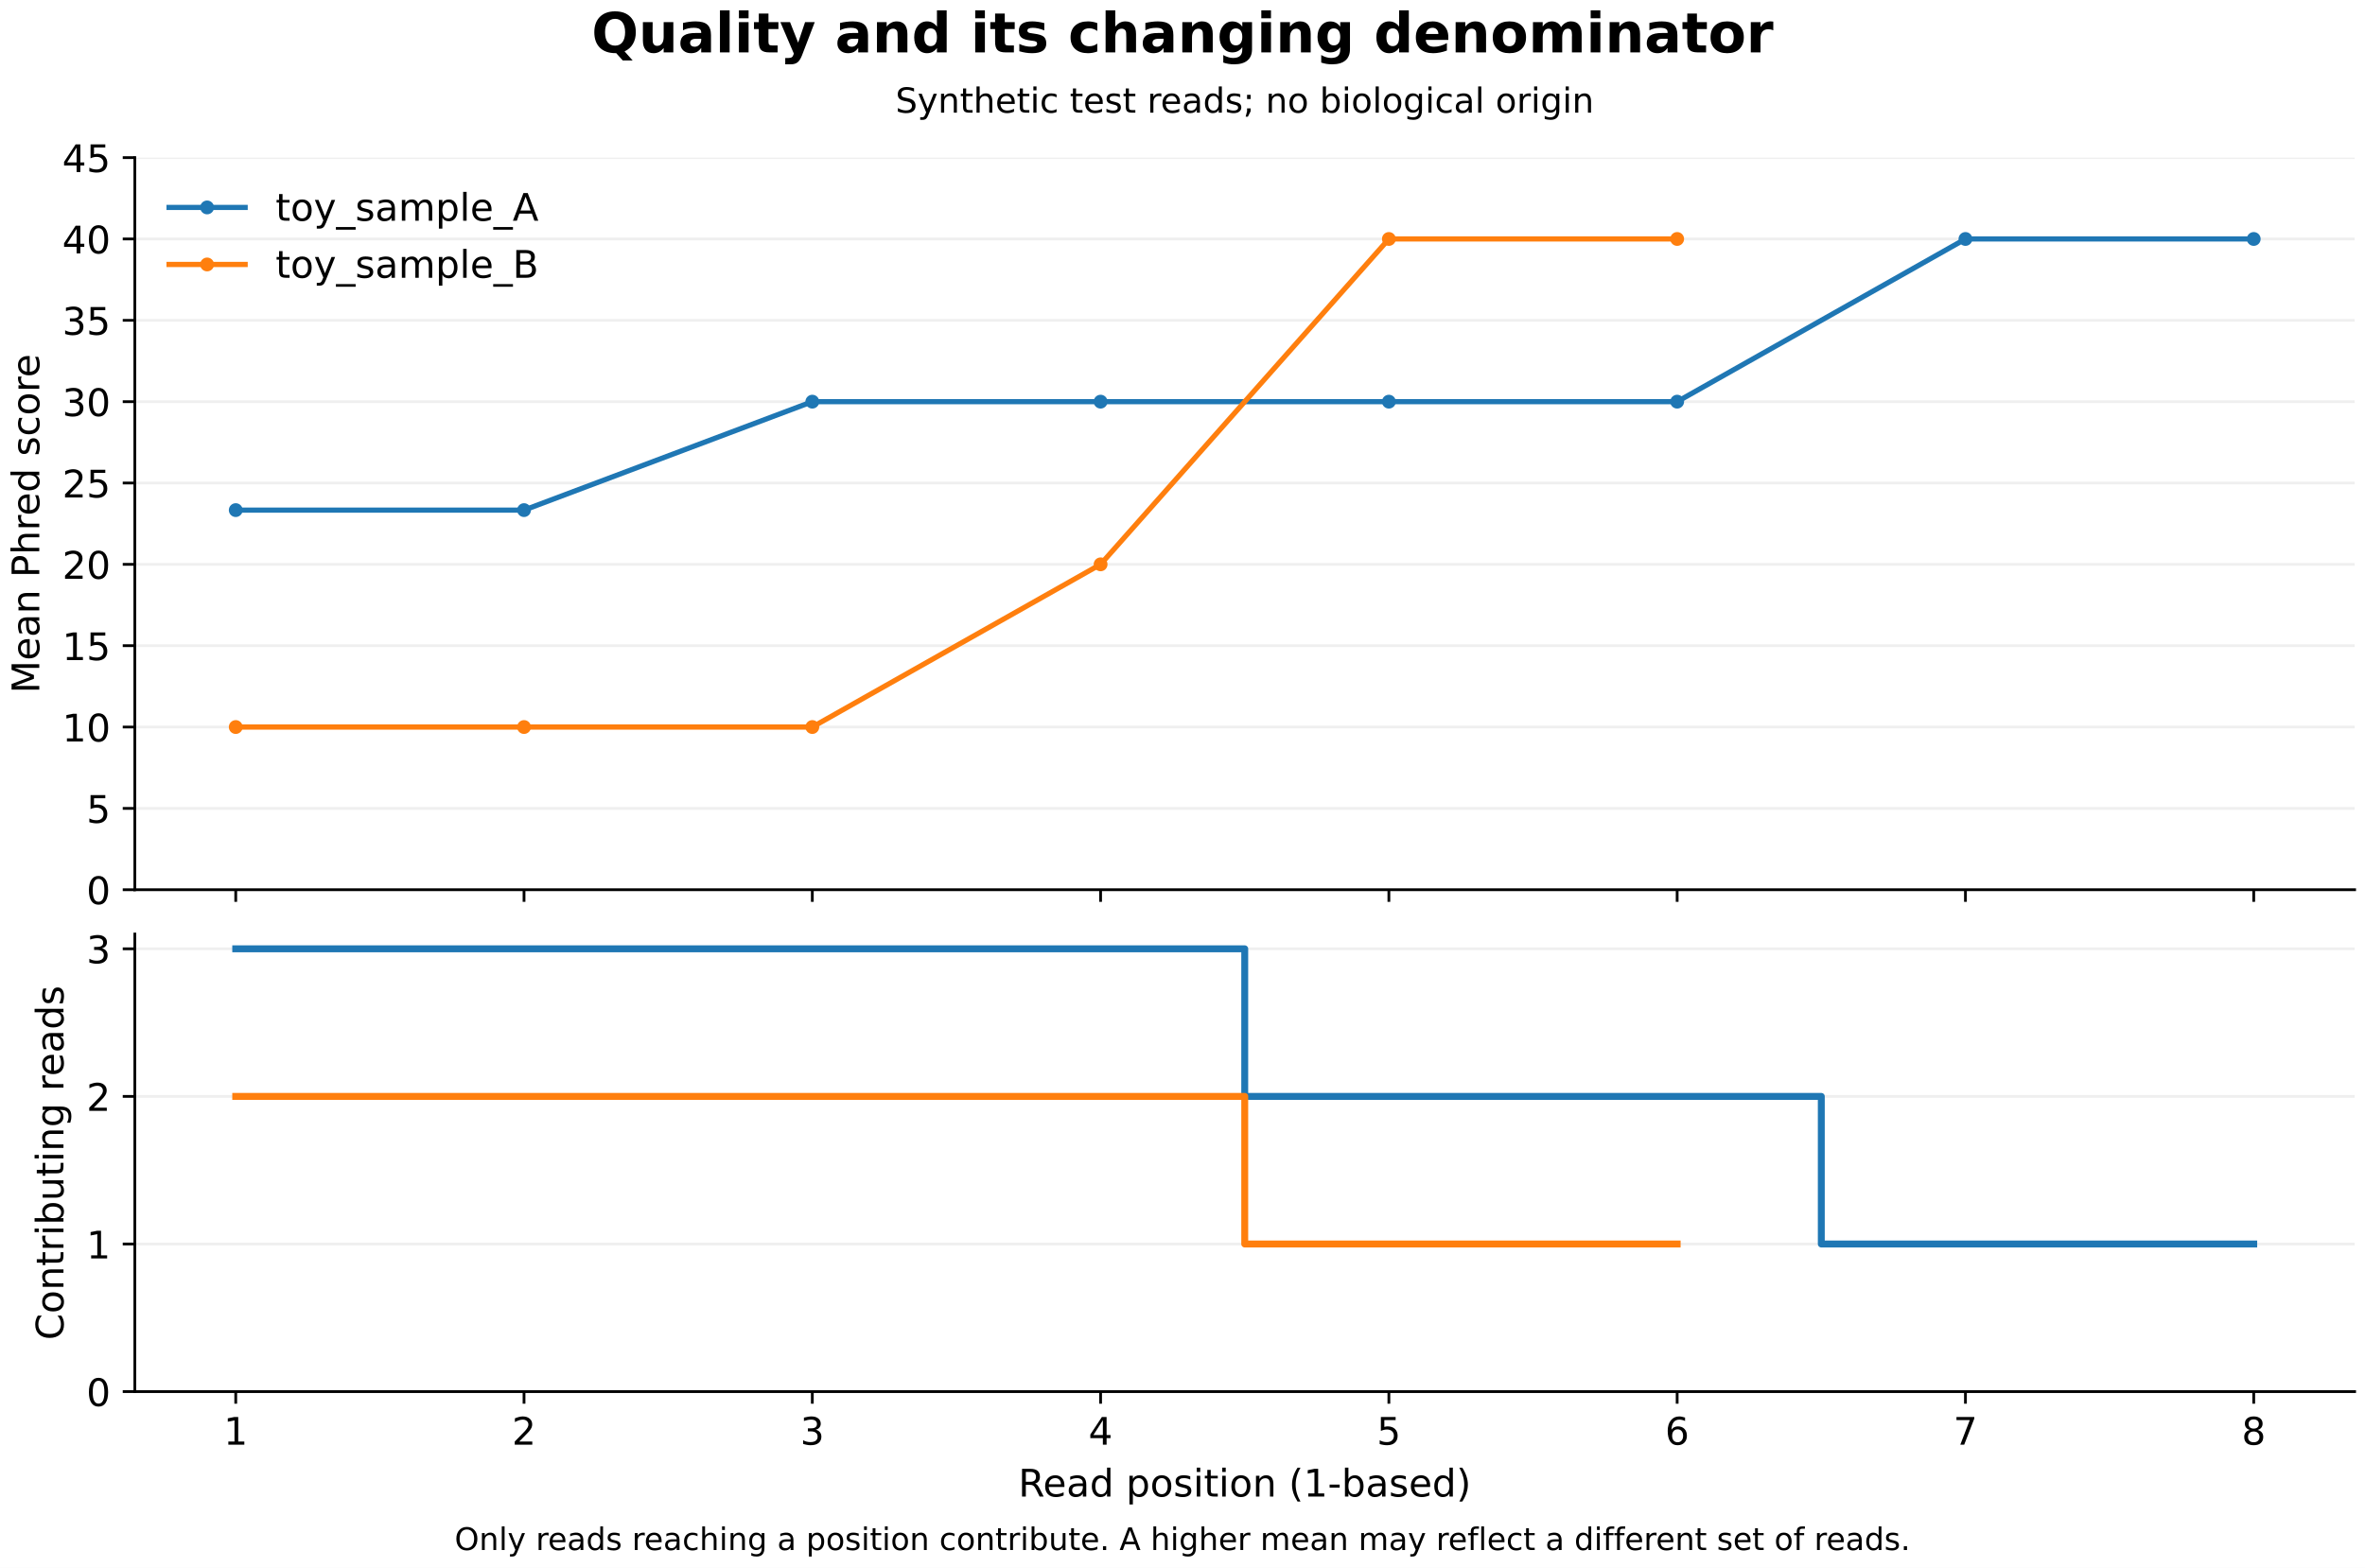
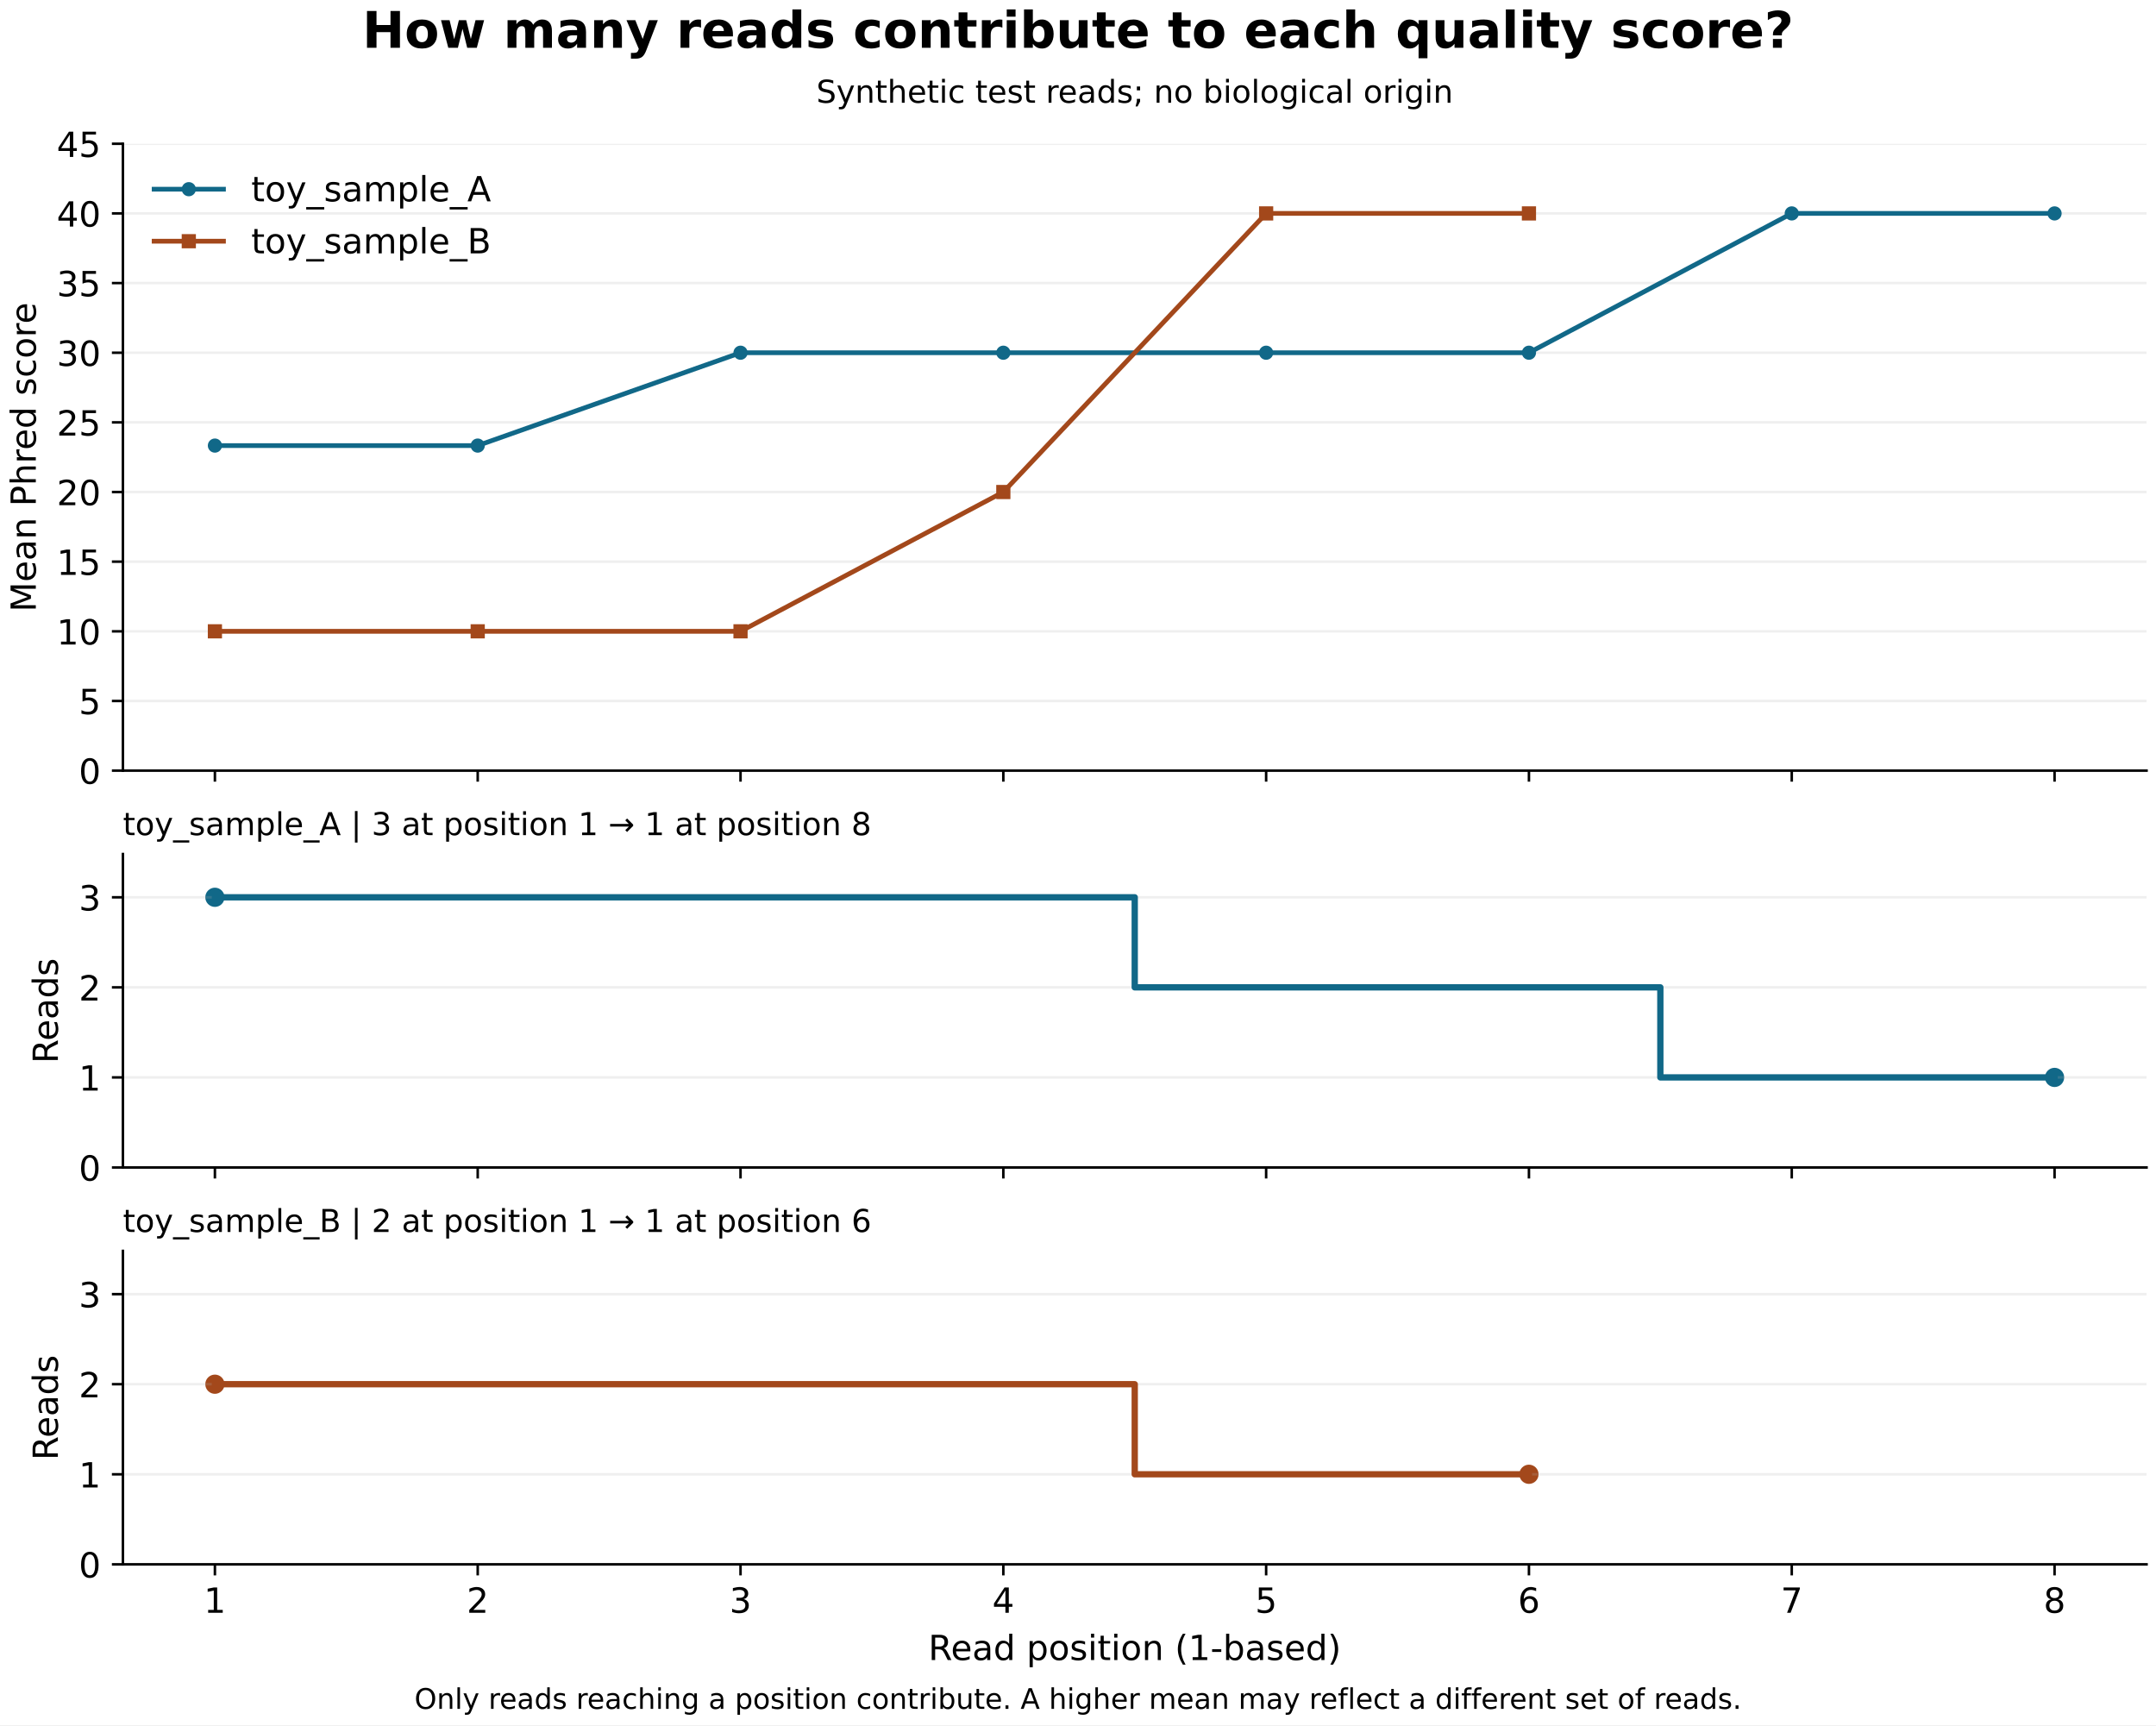
- <svg xmlns="http://www.w3.org/2000/svg" xmlns:xlink="http://www.w3.org/1999/xlink" width="684pt" height="453.6pt" viewBox="0 0 684 453.6" version="1.1">
+ <svg xmlns="http://www.w3.org/2000/svg" xmlns:xlink="http://www.w3.org/1999/xlink" width="684pt" height="547.2pt" viewBox="0 0 684 547.2" version="1.1">
  <defs>
    <style type="text/css">*{stroke-linejoin: round; stroke-linecap: butt}</style>
  </defs>
  <g id="figure_1">
    <g id="patch_1">
-       <path d="M 0 453.6  L 684 453.6  L 684 0  L 0 0  z " style="fill: #ffffff" />
+       <path d="M 0 547.2  L 684 547.2  L 684 0  L 0 0  z " style="fill: #ffffff" />
    </g>
    <g id="axes_1">
      <g id="patch_2">
-         <path d="M 38.999 257.401  L 681 257.401  L 681 45.6  L 38.999 45.6  z " style="fill: #ffffff" />
+         <path d="M 38.999 244.435  L 681 244.435  L 681 45.6  L 38.999 45.6  z " style="fill: #ffffff" />
      </g>
      <g id="matplotlib.axis_1">
        <g id="xtick_1">
          <g id="line2d_1">
            <defs>
              <path id="mce070e3339" d="M 0 0  L 0 3.5  " style="stroke: #000000; stroke-width: 0.8" />
            </defs>
            <g>
-               <use xlink:href="#mce070e3339" x="68.18" y="257.401" style="stroke: #000000; stroke-width: 0.8" />
+               <use xlink:href="#mce070e3339" x="68.18" y="244.435" style="stroke: #000000; stroke-width: 0.8" />
            </g>
          </g>
        </g>
        <g id="xtick_2">
          <g id="line2d_2">
            <g>
-               <use xlink:href="#mce070e3339" x="151.557" y="257.401" style="stroke: #000000; stroke-width: 0.8" />
+               <use xlink:href="#mce070e3339" x="151.557" y="244.435" style="stroke: #000000; stroke-width: 0.8" />
            </g>
          </g>
        </g>
        <g id="xtick_3">
          <g id="line2d_3">
            <g>
-               <use xlink:href="#mce070e3339" x="234.934" y="257.401" style="stroke: #000000; stroke-width: 0.8" />
+               <use xlink:href="#mce070e3339" x="234.934" y="244.435" style="stroke: #000000; stroke-width: 0.8" />
            </g>
          </g>
        </g>
        <g id="xtick_4">
          <g id="line2d_4">
            <g>
-               <use xlink:href="#mce070e3339" x="318.311" y="257.401" style="stroke: #000000; stroke-width: 0.8" />
+               <use xlink:href="#mce070e3339" x="318.311" y="244.435" style="stroke: #000000; stroke-width: 0.8" />
            </g>
          </g>
        </g>
        <g id="xtick_5">
          <g id="line2d_5">
            <g>
-               <use xlink:href="#mce070e3339" x="401.688" y="257.401" style="stroke: #000000; stroke-width: 0.8" />
+               <use xlink:href="#mce070e3339" x="401.688" y="244.435" style="stroke: #000000; stroke-width: 0.8" />
            </g>
          </g>
        </g>
        <g id="xtick_6">
          <g id="line2d_6">
            <g>
-               <use xlink:href="#mce070e3339" x="485.064" y="257.401" style="stroke: #000000; stroke-width: 0.8" />
+               <use xlink:href="#mce070e3339" x="485.064" y="244.435" style="stroke: #000000; stroke-width: 0.8" />
            </g>
          </g>
        </g>
        <g id="xtick_7">
          <g id="line2d_7">
            <g>
-               <use xlink:href="#mce070e3339" x="568.441" y="257.401" style="stroke: #000000; stroke-width: 0.8" />
+               <use xlink:href="#mce070e3339" x="568.441" y="244.435" style="stroke: #000000; stroke-width: 0.8" />
            </g>
          </g>
        </g>
        <g id="xtick_8">
          <g id="line2d_8">
            <g>
-               <use xlink:href="#mce070e3339" x="651.818" y="257.401" style="stroke: #000000; stroke-width: 0.8" />
+               <use xlink:href="#mce070e3339" x="651.818" y="244.435" style="stroke: #000000; stroke-width: 0.8" />
            </g>
          </g>
        </g>
      </g>
      <g id="matplotlib.axis_2">
        <g id="ytick_1">
          <g id="line2d_9">
-             <path d="M 38.999 257.401  L 681 257.401  " clip-path="url(#p4a6c70dc9e)" style="fill: none; stroke: #b0b0b0; stroke-opacity: 0.2; stroke-width: 0.8; stroke-linecap: square" />
+             <path d="M 38.999 244.435  L 681 244.435  " clip-path="url(#p0b078c1d82)" style="fill: none; stroke: #b0b0b0; stroke-opacity: 0.2; stroke-width: 0.8; stroke-linecap: square" />
          </g>
          <g id="line2d_10">
            <defs>
              <path id="m4192633157" d="M 0 0  L -3.5 0  " style="stroke: #000000; stroke-width: 0.8" />
            </defs>
            <g>
-               <use xlink:href="#m4192633157" x="38.999" y="257.401" style="stroke: #000000; stroke-width: 0.8" />
+               <use xlink:href="#m4192633157" x="38.999" y="244.435" style="stroke: #000000; stroke-width: 0.8" />
            </g>
          </g>
          <g id="text_1">
-             <text style="font-size: 11px; font-family: 'DejaVu Sans'; text-anchor: end" x="31.999" y="261.579" transform="rotate(-0 31.9986 261.5795)">0</text>
+             <text style="font-size: 11px; font-family: 'DejaVu Sans'; text-anchor: end" x="31.999" y="248.614" transform="rotate(-0 31.9986 248.6138)">0</text>
          </g>
        </g>
        <g id="ytick_2">
          <g id="line2d_11">
-             <path d="M 38.999 233.867  L 681 233.867  " clip-path="url(#p4a6c70dc9e)" style="fill: none; stroke: #b0b0b0; stroke-opacity: 0.2; stroke-width: 0.8; stroke-linecap: square" />
+             <path d="M 38.999 222.342  L 681 222.342  " clip-path="url(#p0b078c1d82)" style="fill: none; stroke: #b0b0b0; stroke-opacity: 0.2; stroke-width: 0.8; stroke-linecap: square" />
          </g>
          <g id="line2d_12">
            <g>
-               <use xlink:href="#m4192633157" x="38.999" y="233.867" style="stroke: #000000; stroke-width: 0.8" />
+               <use xlink:href="#m4192633157" x="38.999" y="222.342" style="stroke: #000000; stroke-width: 0.8" />
            </g>
          </g>
          <g id="text_2">
-             <text style="font-size: 11px; font-family: 'DejaVu Sans'; text-anchor: end" x="31.999" y="238.046" transform="rotate(-0 31.9986 238.0461)">5</text>
+             <text style="font-size: 11px; font-family: 'DejaVu Sans'; text-anchor: end" x="31.999" y="226.521" transform="rotate(-0 31.9986 226.5211)">5</text>
          </g>
        </g>
        <g id="ytick_3">
          <g id="line2d_13">
-             <path d="M 38.999 210.334  L 681 210.334  " clip-path="url(#p4a6c70dc9e)" style="fill: none; stroke: #b0b0b0; stroke-opacity: 0.2; stroke-width: 0.8; stroke-linecap: square" />
+             <path d="M 38.999 200.25  L 681 200.25  " clip-path="url(#p0b078c1d82)" style="fill: none; stroke: #b0b0b0; stroke-opacity: 0.2; stroke-width: 0.8; stroke-linecap: square" />
          </g>
          <g id="line2d_14">
            <g>
-               <use xlink:href="#m4192633157" x="38.999" y="210.334" style="stroke: #000000; stroke-width: 0.8" />
+               <use xlink:href="#m4192633157" x="38.999" y="200.25" style="stroke: #000000; stroke-width: 0.8" />
            </g>
          </g>
          <g id="text_3">
-             <text style="font-size: 11px; font-family: 'DejaVu Sans'; text-anchor: end" x="31.999" y="214.513" transform="rotate(-0 31.9986 214.5127)">10</text>
+             <text style="font-size: 11px; font-family: 'DejaVu Sans'; text-anchor: end" x="31.999" y="204.428" transform="rotate(-0 31.9986 204.4283)">10</text>
          </g>
        </g>
        <g id="ytick_4">
          <g id="line2d_15">
-             <path d="M 38.999 186.801  L 681 186.801  " clip-path="url(#p4a6c70dc9e)" style="fill: none; stroke: #b0b0b0; stroke-opacity: 0.2; stroke-width: 0.8; stroke-linecap: square" />
+             <path d="M 38.999 178.157  L 681 178.157  " clip-path="url(#p0b078c1d82)" style="fill: none; stroke: #b0b0b0; stroke-opacity: 0.2; stroke-width: 0.8; stroke-linecap: square" />
          </g>
          <g id="line2d_16">
            <g>
-               <use xlink:href="#m4192633157" x="38.999" y="186.801" style="stroke: #000000; stroke-width: 0.8" />
+               <use xlink:href="#m4192633157" x="38.999" y="178.157" style="stroke: #000000; stroke-width: 0.8" />
            </g>
          </g>
          <g id="text_4">
-             <text style="font-size: 11px; font-family: 'DejaVu Sans'; text-anchor: end" x="31.999" y="190.979" transform="rotate(-0 31.9986 190.9793)">15</text>
+             <text style="font-size: 11px; font-family: 'DejaVu Sans'; text-anchor: end" x="31.999" y="182.336" transform="rotate(-0 31.9986 182.3356)">15</text>
          </g>
        </g>
        <g id="ytick_5">
          <g id="line2d_17">
-             <path d="M 38.999 163.267  L 681 163.267  " clip-path="url(#p4a6c70dc9e)" style="fill: none; stroke: #b0b0b0; stroke-opacity: 0.2; stroke-width: 0.8; stroke-linecap: square" />
+             <path d="M 38.999 156.064  L 681 156.064  " clip-path="url(#p0b078c1d82)" style="fill: none; stroke: #b0b0b0; stroke-opacity: 0.2; stroke-width: 0.8; stroke-linecap: square" />
          </g>
          <g id="line2d_18">
            <g>
-               <use xlink:href="#m4192633157" x="38.999" y="163.267" style="stroke: #000000; stroke-width: 0.8" />
+               <use xlink:href="#m4192633157" x="38.999" y="156.064" style="stroke: #000000; stroke-width: 0.8" />
            </g>
          </g>
          <g id="text_5">
-             <text style="font-size: 11px; font-family: 'DejaVu Sans'; text-anchor: end" x="31.999" y="167.446" transform="rotate(-0 31.9986 167.446)">20</text>
+             <text style="font-size: 11px; font-family: 'DejaVu Sans'; text-anchor: end" x="31.999" y="160.243" transform="rotate(-0 31.9986 160.2428)">20</text>
          </g>
        </g>
        <g id="ytick_6">
          <g id="line2d_19">
-             <path d="M 38.999 139.734  L 681 139.734  " clip-path="url(#p4a6c70dc9e)" style="fill: none; stroke: #b0b0b0; stroke-opacity: 0.2; stroke-width: 0.8; stroke-linecap: square" />
+             <path d="M 38.999 133.971  L 681 133.971  " clip-path="url(#p0b078c1d82)" style="fill: none; stroke: #b0b0b0; stroke-opacity: 0.2; stroke-width: 0.8; stroke-linecap: square" />
          </g>
          <g id="line2d_20">
            <g>
-               <use xlink:href="#m4192633157" x="38.999" y="139.734" style="stroke: #000000; stroke-width: 0.8" />
+               <use xlink:href="#m4192633157" x="38.999" y="133.971" style="stroke: #000000; stroke-width: 0.8" />
            </g>
          </g>
          <g id="text_6">
-             <text style="font-size: 11px; font-family: 'DejaVu Sans'; text-anchor: end" x="31.999" y="143.913" transform="rotate(-0 31.9986 143.9126)">25</text>
+             <text style="font-size: 11px; font-family: 'DejaVu Sans'; text-anchor: end" x="31.999" y="138.15" transform="rotate(-0 31.9986 138.1501)">25</text>
          </g>
        </g>
        <g id="ytick_7">
          <g id="line2d_21">
-             <path d="M 38.999 116.201  L 681 116.201  " clip-path="url(#p4a6c70dc9e)" style="fill: none; stroke: #b0b0b0; stroke-opacity: 0.2; stroke-width: 0.8; stroke-linecap: square" />
+             <path d="M 38.999 111.879  L 681 111.879  " clip-path="url(#p0b078c1d82)" style="fill: none; stroke: #b0b0b0; stroke-opacity: 0.2; stroke-width: 0.8; stroke-linecap: square" />
          </g>
          <g id="line2d_22">
            <g>
-               <use xlink:href="#m4192633157" x="38.999" y="116.201" style="stroke: #000000; stroke-width: 0.8" />
+               <use xlink:href="#m4192633157" x="38.999" y="111.879" style="stroke: #000000; stroke-width: 0.8" />
            </g>
          </g>
          <g id="text_7">
-             <text style="font-size: 11px; font-family: 'DejaVu Sans'; text-anchor: end" x="31.999" y="120.379" transform="rotate(-0 31.9986 120.3792)">30</text>
+             <text style="font-size: 11px; font-family: 'DejaVu Sans'; text-anchor: end" x="31.999" y="116.057" transform="rotate(-0 31.9986 116.0574)">30</text>
          </g>
        </g>
        <g id="ytick_8">
          <g id="line2d_23">
-             <path d="M 38.999 92.667  L 681 92.667  " clip-path="url(#p4a6c70dc9e)" style="fill: none; stroke: #b0b0b0; stroke-opacity: 0.2; stroke-width: 0.8; stroke-linecap: square" />
+             <path d="M 38.999 89.786  L 681 89.786  " clip-path="url(#p0b078c1d82)" style="fill: none; stroke: #b0b0b0; stroke-opacity: 0.2; stroke-width: 0.8; stroke-linecap: square" />
          </g>
          <g id="line2d_24">
            <g>
-               <use xlink:href="#m4192633157" x="38.999" y="92.667" style="stroke: #000000; stroke-width: 0.8" />
+               <use xlink:href="#m4192633157" x="38.999" y="89.786" style="stroke: #000000; stroke-width: 0.8" />
            </g>
          </g>
          <g id="text_8">
-             <text style="font-size: 11px; font-family: 'DejaVu Sans'; text-anchor: end" x="31.999" y="96.846" transform="rotate(-0 31.9986 96.84586)">35</text>
+             <text style="font-size: 11px; font-family: 'DejaVu Sans'; text-anchor: end" x="31.999" y="93.965" transform="rotate(-0 31.9986 93.96461)">35</text>
          </g>
        </g>
        <g id="ytick_9">
          <g id="line2d_25">
-             <path d="M 38.999 69.134  L 681 69.134  " clip-path="url(#p4a6c70dc9e)" style="fill: none; stroke: #b0b0b0; stroke-opacity: 0.2; stroke-width: 0.8; stroke-linecap: square" />
+             <path d="M 38.999 67.693  L 681 67.693  " clip-path="url(#p0b078c1d82)" style="fill: none; stroke: #b0b0b0; stroke-opacity: 0.2; stroke-width: 0.8; stroke-linecap: square" />
          </g>
          <g id="line2d_26">
            <g>
-               <use xlink:href="#m4192633157" x="38.999" y="69.134" style="stroke: #000000; stroke-width: 0.8" />
+               <use xlink:href="#m4192633157" x="38.999" y="67.693" style="stroke: #000000; stroke-width: 0.8" />
            </g>
          </g>
          <g id="text_9">
-             <text style="font-size: 11px; font-family: 'DejaVu Sans'; text-anchor: end" x="31.999" y="73.312" transform="rotate(-0 31.9986 73.31249)">40</text>
+             <text style="font-size: 11px; font-family: 'DejaVu Sans'; text-anchor: end" x="31.999" y="71.872" transform="rotate(-0 31.9986 71.87186)">40</text>
          </g>
        </g>
        <g id="ytick_10">
          <g id="line2d_27">
-             <path d="M 38.999 45.6  L 681 45.6  " clip-path="url(#p4a6c70dc9e)" style="fill: none; stroke: #b0b0b0; stroke-opacity: 0.2; stroke-width: 0.8; stroke-linecap: square" />
+             <path d="M 38.999 45.6  L 681 45.6  " clip-path="url(#p0b078c1d82)" style="fill: none; stroke: #b0b0b0; stroke-opacity: 0.2; stroke-width: 0.8; stroke-linecap: square" />
          </g>
          <g id="line2d_28">
            <g>
              <use xlink:href="#m4192633157" x="38.999" y="45.6" style="stroke: #000000; stroke-width: 0.8" />
            </g>
          </g>
          <g id="text_10">
            <text style="font-size: 11px; font-family: 'DejaVu Sans'; text-anchor: end" x="31.999" y="49.779" transform="rotate(-0 31.9986 49.77912)">45</text>
          </g>
        </g>
        <g id="text_11">
-           <text style="font-size: 11px; font-family: 'DejaVu Sans'; text-anchor: middle" x="11.359" y="151.501" transform="rotate(-90 11.35852 151.5006)">Mean Phred score</text>
+           <text style="font-size: 11px; font-family: 'DejaVu Sans'; text-anchor: middle" x="11.359" y="145.018" transform="rotate(-90 11.35852 145.0178)">Mean Phred score</text>
        </g>
      </g>
      <g id="line2d_29">
-         <path d="M 68.18 147.578  L 151.557 147.578  L 234.934 116.201  L 318.311 116.201  L 401.688 116.201  L 485.064 116.201  L 568.441 69.134  L 651.818 69.134  " clip-path="url(#p4a6c70dc9e)" style="fill: none; stroke: #1f77b4; stroke-width: 1.5; stroke-linecap: square" />
+         <path d="M 68.18 141.336  L 151.557 141.336  L 234.934 111.879  L 318.311 111.879  L 401.688 111.879  L 485.064 111.879  L 568.441 67.693  L 651.818 67.693  " clip-path="url(#p0b078c1d82)" style="fill: none; stroke: #116888; stroke-width: 1.5; stroke-linecap: square" />
        <defs>
-           <path id="m22aff07d98" d="M 0 1.5  C 0.398 1.5 0.779 1.342 1.061 1.061  C 1.342 0.779 1.5 0.398 1.5 0  C 1.5 -0.398 1.342 -0.779 1.061 -1.061  C 0.779 -1.342 0.398 -1.5 0 -1.5  C -0.398 -1.5 -0.779 -1.342 -1.061 -1.061  C -1.342 -0.779 -1.5 -0.398 -1.5 0  C -1.5 0.398 -1.342 0.779 -1.061 1.061  C -0.779 1.342 -0.398 1.5 0 1.5  z " style="stroke: #1f77b4" />
+           <path id="m61a1924290" d="M 0 1.75  C 0.464 1.75 0.909 1.566 1.237 1.237  C 1.566 0.909 1.75 0.464 1.75 0  C 1.75 -0.464 1.566 -0.909 1.237 -1.237  C 0.909 -1.566 0.464 -1.75 0 -1.75  C -0.464 -1.75 -0.909 -1.566 -1.237 -1.237  C -1.566 -0.909 -1.75 -0.464 -1.75 0  C -1.75 0.464 -1.566 0.909 -1.237 1.237  C -0.909 1.566 -0.464 1.75 0 1.75  z " style="stroke: #116888" />
        </defs>
-         <g clip-path="url(#p4a6c70dc9e)">
-           <use xlink:href="#m22aff07d98" x="68.18" y="147.578" style="fill: #1f77b4; stroke: #1f77b4" />
-           <use xlink:href="#m22aff07d98" x="151.557" y="147.578" style="fill: #1f77b4; stroke: #1f77b4" />
-           <use xlink:href="#m22aff07d98" x="234.934" y="116.201" style="fill: #1f77b4; stroke: #1f77b4" />
-           <use xlink:href="#m22aff07d98" x="318.311" y="116.201" style="fill: #1f77b4; stroke: #1f77b4" />
-           <use xlink:href="#m22aff07d98" x="401.688" y="116.201" style="fill: #1f77b4; stroke: #1f77b4" />
-           <use xlink:href="#m22aff07d98" x="485.064" y="116.201" style="fill: #1f77b4; stroke: #1f77b4" />
-           <use xlink:href="#m22aff07d98" x="568.441" y="69.134" style="fill: #1f77b4; stroke: #1f77b4" />
-           <use xlink:href="#m22aff07d98" x="651.818" y="69.134" style="fill: #1f77b4; stroke: #1f77b4" />
+         <g clip-path="url(#p0b078c1d82)">
+           <use xlink:href="#m61a1924290" x="68.18" y="141.336" style="fill: #116888; stroke: #116888" />
+           <use xlink:href="#m61a1924290" x="151.557" y="141.336" style="fill: #116888; stroke: #116888" />
+           <use xlink:href="#m61a1924290" x="234.934" y="111.879" style="fill: #116888; stroke: #116888" />
+           <use xlink:href="#m61a1924290" x="318.311" y="111.879" style="fill: #116888; stroke: #116888" />
+           <use xlink:href="#m61a1924290" x="401.688" y="111.879" style="fill: #116888; stroke: #116888" />
+           <use xlink:href="#m61a1924290" x="485.064" y="111.879" style="fill: #116888; stroke: #116888" />
+           <use xlink:href="#m61a1924290" x="568.441" y="67.693" style="fill: #116888; stroke: #116888" />
+           <use xlink:href="#m61a1924290" x="651.818" y="67.693" style="fill: #116888; stroke: #116888" />
        </g>
      </g>
      <g id="line2d_30">
-         <path d="M 68.18 210.334  L 151.557 210.334  L 234.934 210.334  L 318.311 163.267  L 401.688 69.134  L 485.064 69.134  " clip-path="url(#p4a6c70dc9e)" style="fill: none; stroke: #ff7f0e; stroke-width: 1.5; stroke-linecap: square" />
+         <path d="M 68.18 200.25  L 151.557 200.25  L 234.934 200.25  L 318.311 156.064  L 401.688 67.693  L 485.064 67.693  " clip-path="url(#p0b078c1d82)" style="fill: none; stroke: #a3481b; stroke-width: 1.5; stroke-linecap: square" />
        <defs>
-           <path id="m727a26777b" d="M 0 1.5  C 0.398 1.5 0.779 1.342 1.061 1.061  C 1.342 0.779 1.5 0.398 1.5 0  C 1.5 -0.398 1.342 -0.779 1.061 -1.061  C 0.779 -1.342 0.398 -1.5 0 -1.5  C -0.398 -1.5 -0.779 -1.342 -1.061 -1.061  C -1.342 -0.779 -1.5 -0.398 -1.5 0  C -1.5 0.398 -1.342 0.779 -1.061 1.061  C -0.779 1.342 -0.398 1.5 0 1.5  z " style="stroke: #ff7f0e" />
+           <path id="m5f5d023c9d" d="M -1.75 1.75  L 1.75 1.75  L 1.75 -1.75  L -1.75 -1.75  z " style="stroke: #a3481b; stroke-linejoin: miter" />
        </defs>
-         <g clip-path="url(#p4a6c70dc9e)">
-           <use xlink:href="#m727a26777b" x="68.18" y="210.334" style="fill: #ff7f0e; stroke: #ff7f0e" />
-           <use xlink:href="#m727a26777b" x="151.557" y="210.334" style="fill: #ff7f0e; stroke: #ff7f0e" />
-           <use xlink:href="#m727a26777b" x="234.934" y="210.334" style="fill: #ff7f0e; stroke: #ff7f0e" />
-           <use xlink:href="#m727a26777b" x="318.311" y="163.267" style="fill: #ff7f0e; stroke: #ff7f0e" />
-           <use xlink:href="#m727a26777b" x="401.688" y="69.134" style="fill: #ff7f0e; stroke: #ff7f0e" />
-           <use xlink:href="#m727a26777b" x="485.064" y="69.134" style="fill: #ff7f0e; stroke: #ff7f0e" />
+         <g clip-path="url(#p0b078c1d82)">
+           <use xlink:href="#m5f5d023c9d" x="68.18" y="200.25" style="fill: #a3481b; stroke: #a3481b; stroke-linejoin: miter" />
+           <use xlink:href="#m5f5d023c9d" x="151.557" y="200.25" style="fill: #a3481b; stroke: #a3481b; stroke-linejoin: miter" />
+           <use xlink:href="#m5f5d023c9d" x="234.934" y="200.25" style="fill: #a3481b; stroke: #a3481b; stroke-linejoin: miter" />
+           <use xlink:href="#m5f5d023c9d" x="318.311" y="156.064" style="fill: #a3481b; stroke: #a3481b; stroke-linejoin: miter" />
+           <use xlink:href="#m5f5d023c9d" x="401.688" y="67.693" style="fill: #a3481b; stroke: #a3481b; stroke-linejoin: miter" />
+           <use xlink:href="#m5f5d023c9d" x="485.064" y="67.693" style="fill: #a3481b; stroke: #a3481b; stroke-linejoin: miter" />
        </g>
      </g>
      <g id="patch_3">
-         <path d="M 38.999 257.401  L 38.999 45.6  " style="fill: none; stroke: #000000; stroke-width: 0.8; stroke-linejoin: miter; stroke-linecap: square" />
+         <path d="M 38.999 244.435  L 38.999 45.6  " style="fill: none; stroke: #000000; stroke-width: 0.8; stroke-linejoin: miter; stroke-linecap: square" />
      </g>
      <g id="patch_4">
-         <path d="M 38.999 257.401  L 681 257.401  " style="fill: none; stroke: #000000; stroke-width: 0.8; stroke-linejoin: miter; stroke-linecap: square" />
+         <path d="M 38.999 244.435  L 681 244.435  " style="fill: none; stroke: #000000; stroke-width: 0.8; stroke-linejoin: miter; stroke-linecap: square" />
      </g>
      <g id="text_12">
        <text style="font-size: 10px; font-family: 'DejaVu Sans'; text-anchor: middle" x="359.999" y="32.6" transform="rotate(-0 359.9992 32.60041)">Synthetic test reads; no biological origin</text>
      </g>
      <g id="legend_1">
        <g id="line2d_31">
-           <path d="M 48.899 60.009  L 59.899 60.009  L 70.899 60.009  " style="fill: none; stroke: #1f77b4; stroke-width: 1.5; stroke-linecap: square" />
+           <path d="M 48.899 60.009  L 59.899 60.009  L 70.899 60.009  " style="fill: none; stroke: #116888; stroke-width: 1.5; stroke-linecap: square" />
          <g>
-             <use xlink:href="#m22aff07d98" x="59.899" y="60.009" style="fill: #1f77b4; stroke: #1f77b4" />
+             <use xlink:href="#m61a1924290" x="59.899" y="60.009" style="fill: #116888; stroke: #116888" />
          </g>
        </g>
        <g id="text_13">
          <text style="font-size: 11px; font-family: 'DejaVu Sans'; text-anchor: start" x="79.699" y="63.859" transform="rotate(-0 79.6986 63.85869)">toy_sample_A</text>
        </g>
        <g id="line2d_32">
-           <path d="M 48.899 76.51  L 59.899 76.51  L 70.899 76.51  " style="fill: none; stroke: #ff7f0e; stroke-width: 1.5; stroke-linecap: square" />
+           <path d="M 48.899 76.51  L 59.899 76.51  L 70.899 76.51  " style="fill: none; stroke: #a3481b; stroke-width: 1.5; stroke-linecap: square" />
          <g>
-             <use xlink:href="#m727a26777b" x="59.899" y="76.51" style="fill: #ff7f0e; stroke: #ff7f0e" />
+             <use xlink:href="#m5f5d023c9d" x="59.899" y="76.51" style="fill: #a3481b; stroke: #a3481b; stroke-linejoin: miter" />
          </g>
        </g>
        <g id="text_14">
          <text style="font-size: 11px; font-family: 'DejaVu Sans'; text-anchor: start" x="79.699" y="80.36" transform="rotate(-0 79.6986 80.35955)">toy_sample_B</text>
        </g>
      </g>
    </g>
    <g id="axes_2">
      <g id="patch_5">
-         <path d="M 38.999 402.598  L 681 402.598  L 681 270.223  L 38.999 270.223  z " style="fill: #ffffff" />
+         <path d="M 38.999 370.316  L 681 370.316  L 681 270.899  L 38.999 270.899  z " style="fill: #ffffff" />
+       </g>
+       <g id="PathCollection_1">
+         <defs>
+           <path id="mdff85ca59b" d="M 0 2.55  C 0.676 2.55 1.325 2.281 1.803 1.803  C 2.281 1.325 2.55 0.676 2.55 0  C 2.55 -0.676 2.281 -1.325 1.803 -1.803  C 1.325 -2.281 0.676 -2.55 0 -2.55  C -0.676 -2.55 -1.325 -2.281 -1.803 -1.803  C -2.281 -1.325 -2.55 -0.676 -2.55 0  C -2.55 0.676 -2.281 1.325 -1.803 1.803  C -1.325 2.281 -0.676 2.55 0 2.55  z " style="stroke: #116888" />
+         </defs>
+         <g clip-path="url(#p8c0ad7d3c4)">
+           <use xlink:href="#mdff85ca59b" x="68.18" y="284.612" style="fill: #116888; stroke: #116888" />
+           <use xlink:href="#mdff85ca59b" x="651.818" y="341.748" style="fill: #116888; stroke: #116888" />
+         </g>
      </g>
      <g id="matplotlib.axis_3">
        <g id="xtick_9">
          <g id="line2d_33">
            <g>
-               <use xlink:href="#mce070e3339" x="68.18" y="402.598" style="stroke: #000000; stroke-width: 0.8" />
-             </g>
-           </g>
-           <g id="text_15">
-             <text style="font-size: 11px; font-family: 'DejaVu Sans'; text-anchor: middle" x="68.18" y="417.955" transform="rotate(-0 68.18047 417.9551)">1</text>
+               <use xlink:href="#mce070e3339" x="68.18" y="370.316" style="stroke: #000000; stroke-width: 0.8" />
+             </g>
          </g>
        </g>
        <g id="xtick_10">
          <g id="line2d_34">
            <g>
-               <use xlink:href="#mce070e3339" x="151.557" y="402.598" style="stroke: #000000; stroke-width: 0.8" />
-             </g>
-           </g>
-           <g id="text_16">
-             <text style="font-size: 11px; font-family: 'DejaVu Sans'; text-anchor: middle" x="151.557" y="417.955" transform="rotate(-0 151.5572 417.9551)">2</text>
+               <use xlink:href="#mce070e3339" x="151.557" y="370.316" style="stroke: #000000; stroke-width: 0.8" />
+             </g>
          </g>
        </g>
        <g id="xtick_11">
          <g id="line2d_35">
            <g>
-               <use xlink:href="#mce070e3339" x="234.934" y="402.598" style="stroke: #000000; stroke-width: 0.8" />
-             </g>
-           </g>
-           <g id="text_17">
-             <text style="font-size: 11px; font-family: 'DejaVu Sans'; text-anchor: middle" x="234.934" y="417.955" transform="rotate(-0 234.934 417.9551)">3</text>
+               <use xlink:href="#mce070e3339" x="234.934" y="370.316" style="stroke: #000000; stroke-width: 0.8" />
+             </g>
          </g>
        </g>
        <g id="xtick_12">
          <g id="line2d_36">
            <g>
-               <use xlink:href="#mce070e3339" x="318.311" y="402.598" style="stroke: #000000; stroke-width: 0.8" />
-             </g>
-           </g>
-           <g id="text_18">
-             <text style="font-size: 11px; font-family: 'DejaVu Sans'; text-anchor: middle" x="318.311" y="417.955" transform="rotate(-0 318.3108 417.9551)">4</text>
+               <use xlink:href="#mce070e3339" x="318.311" y="370.316" style="stroke: #000000; stroke-width: 0.8" />
+             </g>
          </g>
        </g>
        <g id="xtick_13">
          <g id="line2d_37">
            <g>
-               <use xlink:href="#mce070e3339" x="401.688" y="402.598" style="stroke: #000000; stroke-width: 0.8" />
-             </g>
-           </g>
-           <g id="text_19">
-             <text style="font-size: 11px; font-family: 'DejaVu Sans'; text-anchor: middle" x="401.688" y="417.955" transform="rotate(-0 401.6876 417.9551)">5</text>
+               <use xlink:href="#mce070e3339" x="401.688" y="370.316" style="stroke: #000000; stroke-width: 0.8" />
+             </g>
          </g>
        </g>
        <g id="xtick_14">
          <g id="line2d_38">
            <g>
-               <use xlink:href="#mce070e3339" x="485.064" y="402.598" style="stroke: #000000; stroke-width: 0.8" />
-             </g>
-           </g>
-           <g id="text_20">
-             <text style="font-size: 11px; font-family: 'DejaVu Sans'; text-anchor: middle" x="485.064" y="417.955" transform="rotate(-0 485.0643 417.9551)">6</text>
+               <use xlink:href="#mce070e3339" x="485.064" y="370.316" style="stroke: #000000; stroke-width: 0.8" />
+             </g>
          </g>
        </g>
        <g id="xtick_15">
          <g id="line2d_39">
            <g>
-               <use xlink:href="#mce070e3339" x="568.441" y="402.598" style="stroke: #000000; stroke-width: 0.8" />
-             </g>
-           </g>
-           <g id="text_21">
-             <text style="font-size: 11px; font-family: 'DejaVu Sans'; text-anchor: middle" x="568.441" y="417.955" transform="rotate(-0 568.4411 417.9551)">7</text>
+               <use xlink:href="#mce070e3339" x="568.441" y="370.316" style="stroke: #000000; stroke-width: 0.8" />
+             </g>
          </g>
        </g>
        <g id="xtick_16">
          <g id="line2d_40">
            <g>
-               <use xlink:href="#mce070e3339" x="651.818" y="402.598" style="stroke: #000000; stroke-width: 0.8" />
-             </g>
-           </g>
-           <g id="text_22">
-             <text style="font-size: 11px; font-family: 'DejaVu Sans'; text-anchor: middle" x="651.818" y="417.955" transform="rotate(-0 651.8179 417.9551)">8</text>
-           </g>
-         </g>
-         <g id="text_23">
-           <text style="font-size: 11px; font-family: 'DejaVu Sans'; text-anchor: middle" x="359.999" y="432.956" transform="rotate(-0 359.9992 432.956)">Read position (1-based)</text>
+               <use xlink:href="#mce070e3339" x="651.818" y="370.316" style="stroke: #000000; stroke-width: 0.8" />
+             </g>
+           </g>
        </g>
      </g>
      <g id="matplotlib.axis_4">
        <g id="ytick_11">
          <g id="line2d_41">
-             <path d="M 38.999 402.598  L 681 402.598  " clip-path="url(#pcb7f1aee14)" style="fill: none; stroke: #b0b0b0; stroke-opacity: 0.2; stroke-width: 0.8; stroke-linecap: square" />
+             <path d="M 38.999 370.316  L 681 370.316  " clip-path="url(#p8c0ad7d3c4)" style="fill: none; stroke: #b0b0b0; stroke-opacity: 0.2; stroke-width: 0.8; stroke-linecap: square" />
          </g>
          <g id="line2d_42">
            <g>
-               <use xlink:href="#m4192633157" x="38.999" y="402.598" style="stroke: #000000; stroke-width: 0.8" />
-             </g>
-           </g>
-           <g id="text_24">
-             <text style="font-size: 11px; font-family: 'DejaVu Sans'; text-anchor: end" x="31.999" y="406.776" transform="rotate(-0 31.9986 406.7764)">0</text>
+               <use xlink:href="#m4192633157" x="38.999" y="370.316" style="stroke: #000000; stroke-width: 0.8" />
+             </g>
+           </g>
+           <g id="text_15">
+             <text style="font-size: 11px; font-family: 'DejaVu Sans'; text-anchor: end" x="31.999" y="374.495" transform="rotate(-0 31.9986 374.4951)">0</text>
          </g>
        </g>
        <g id="ytick_12">
          <g id="line2d_43">
-             <path d="M 38.999 359.896  L 681 359.896  " clip-path="url(#pcb7f1aee14)" style="fill: none; stroke: #b0b0b0; stroke-opacity: 0.2; stroke-width: 0.8; stroke-linecap: square" />
+             <path d="M 38.999 341.748  L 681 341.748  " clip-path="url(#p8c0ad7d3c4)" style="fill: none; stroke: #b0b0b0; stroke-opacity: 0.2; stroke-width: 0.8; stroke-linecap: square" />
          </g>
          <g id="line2d_44">
            <g>
-               <use xlink:href="#m4192633157" x="38.999" y="359.896" style="stroke: #000000; stroke-width: 0.8" />
-             </g>
-           </g>
-           <g id="text_25">
-             <text style="font-size: 11px; font-family: 'DejaVu Sans'; text-anchor: end" x="31.999" y="364.075" transform="rotate(-0 31.9986 364.0747)">1</text>
+               <use xlink:href="#m4192633157" x="38.999" y="341.748" style="stroke: #000000; stroke-width: 0.8" />
+             </g>
+           </g>
+           <g id="text_16">
+             <text style="font-size: 11px; font-family: 'DejaVu Sans'; text-anchor: end" x="31.999" y="345.927" transform="rotate(-0 31.9986 345.9269)">1</text>
          </g>
        </g>
        <g id="ytick_13">
          <g id="line2d_45">
-             <path d="M 38.999 317.194  L 681 317.194  " clip-path="url(#pcb7f1aee14)" style="fill: none; stroke: #b0b0b0; stroke-opacity: 0.2; stroke-width: 0.8; stroke-linecap: square" />
+             <path d="M 38.999 313.18  L 681 313.18  " clip-path="url(#p8c0ad7d3c4)" style="fill: none; stroke: #b0b0b0; stroke-opacity: 0.2; stroke-width: 0.8; stroke-linecap: square" />
          </g>
          <g id="line2d_46">
            <g>
-               <use xlink:href="#m4192633157" x="38.999" y="317.194" style="stroke: #000000; stroke-width: 0.8" />
-             </g>
-           </g>
-           <g id="text_26">
-             <text style="font-size: 11px; font-family: 'DejaVu Sans'; text-anchor: end" x="31.999" y="321.373" transform="rotate(-0 31.9986 321.3731)">2</text>
+               <use xlink:href="#m4192633157" x="38.999" y="313.18" style="stroke: #000000; stroke-width: 0.8" />
+             </g>
+           </g>
+           <g id="text_17">
+             <text style="font-size: 11px; font-family: 'DejaVu Sans'; text-anchor: end" x="31.999" y="317.359" transform="rotate(-0 31.9986 317.3587)">2</text>
          </g>
        </g>
        <g id="ytick_14">
          <g id="line2d_47">
-             <path d="M 38.999 274.493  L 681 274.493  " clip-path="url(#pcb7f1aee14)" style="fill: none; stroke: #b0b0b0; stroke-opacity: 0.2; stroke-width: 0.8; stroke-linecap: square" />
+             <path d="M 38.999 284.612  L 681 284.612  " clip-path="url(#p8c0ad7d3c4)" style="fill: none; stroke: #b0b0b0; stroke-opacity: 0.2; stroke-width: 0.8; stroke-linecap: square" />
          </g>
          <g id="line2d_48">
            <g>
-               <use xlink:href="#m4192633157" x="38.999" y="274.493" style="stroke: #000000; stroke-width: 0.8" />
+               <use xlink:href="#m4192633157" x="38.999" y="284.612" style="stroke: #000000; stroke-width: 0.8" />
+             </g>
+           </g>
+           <g id="text_18">
+             <text style="font-size: 11px; font-family: 'DejaVu Sans'; text-anchor: end" x="31.999" y="288.791" transform="rotate(-0 31.9986 288.7905)">3</text>
+           </g>
+         </g>
+         <g id="text_19">
+           <text style="font-size: 11px; font-family: 'DejaVu Sans'; text-anchor: middle" x="18.357" y="320.608" transform="rotate(-90 18.35727 320.6077)">Reads</text>
+         </g>
+       </g>
+       <g id="line2d_49">
+         <path d="M 68.18 284.612  L 109.869 284.612  L 109.869 284.612  L 193.246 284.612  L 193.246 284.612  L 276.622 284.612  L 276.622 284.612  L 359.999 284.612  L 359.999 313.18  L 443.376 313.18  L 443.376 313.18  L 526.753 313.18  L 526.753 341.748  L 610.13 341.748  L 610.13 341.748  L 651.818 341.748  " clip-path="url(#p8c0ad7d3c4)" style="fill: none; stroke: #116888; stroke-width: 2; stroke-linecap: square" />
+       </g>
+       <g id="patch_6">
+         <path d="M 38.999 370.316  L 38.999 270.899  " style="fill: none; stroke: #000000; stroke-width: 0.8; stroke-linejoin: miter; stroke-linecap: square" />
+       </g>
+       <g id="patch_7">
+         <path d="M 38.999 370.316  L 681 370.316  " style="fill: none; stroke: #000000; stroke-width: 0.8; stroke-linejoin: miter; stroke-linecap: square" />
+       </g>
+       <g id="text_20">
+         <text style="font-size: 10px; font-family: 'DejaVu Sans'; text-anchor: start" x="38.999" y="264.899" transform="rotate(-0 38.9986 264.8991)">toy_sample_A   |   3 at position 1  →  1 at position 8</text>
+       </g>
+     </g>
+     <g id="axes_3">
+       <g id="patch_8">
+         <path d="M 38.999 496.198  L 681 496.198  L 681 396.78  L 38.999 396.78  z " style="fill: #ffffff" />
+       </g>
+       <g id="PathCollection_2">
+         <defs>
+           <path id="m4406ccd65f" d="M 0 2.55  C 0.676 2.55 1.325 2.281 1.803 1.803  C 2.281 1.325 2.55 0.676 2.55 0  C 2.55 -0.676 2.281 -1.325 1.803 -1.803  C 1.325 -2.281 0.676 -2.55 0 -2.55  C -0.676 -2.55 -1.325 -2.281 -1.803 -1.803  C -2.281 -1.325 -2.55 -0.676 -2.55 0  C -2.55 0.676 -2.281 1.325 -1.803 1.803  C -1.325 2.281 -0.676 2.55 0 2.55  z " style="stroke: #a3481b" />
+         </defs>
+         <g clip-path="url(#p80a2b1ef5e)">
+           <use xlink:href="#m4406ccd65f" x="68.18" y="439.061" style="fill: #a3481b; stroke: #a3481b" />
+           <use xlink:href="#m4406ccd65f" x="485.064" y="467.63" style="fill: #a3481b; stroke: #a3481b" />
+         </g>
+       </g>
+       <g id="matplotlib.axis_5">
+         <g id="xtick_17">
+           <g id="line2d_50">
+             <g>
+               <use xlink:href="#mce070e3339" x="68.18" y="496.198" style="stroke: #000000; stroke-width: 0.8" />
+             </g>
+           </g>
+           <g id="text_21">
+             <text style="font-size: 11px; font-family: 'DejaVu Sans'; text-anchor: middle" x="68.18" y="511.555" transform="rotate(-0 68.18047 511.5551)">1</text>
+           </g>
+         </g>
+         <g id="xtick_18">
+           <g id="line2d_51">
+             <g>
+               <use xlink:href="#mce070e3339" x="151.557" y="496.198" style="stroke: #000000; stroke-width: 0.8" />
+             </g>
+           </g>
+           <g id="text_22">
+             <text style="font-size: 11px; font-family: 'DejaVu Sans'; text-anchor: middle" x="151.557" y="511.555" transform="rotate(-0 151.5572 511.5551)">2</text>
+           </g>
+         </g>
+         <g id="xtick_19">
+           <g id="line2d_52">
+             <g>
+               <use xlink:href="#mce070e3339" x="234.934" y="496.198" style="stroke: #000000; stroke-width: 0.8" />
+             </g>
+           </g>
+           <g id="text_23">
+             <text style="font-size: 11px; font-family: 'DejaVu Sans'; text-anchor: middle" x="234.934" y="511.555" transform="rotate(-0 234.934 511.5551)">3</text>
+           </g>
+         </g>
+         <g id="xtick_20">
+           <g id="line2d_53">
+             <g>
+               <use xlink:href="#mce070e3339" x="318.311" y="496.198" style="stroke: #000000; stroke-width: 0.8" />
+             </g>
+           </g>
+           <g id="text_24">
+             <text style="font-size: 11px; font-family: 'DejaVu Sans'; text-anchor: middle" x="318.311" y="511.555" transform="rotate(-0 318.3108 511.5551)">4</text>
+           </g>
+         </g>
+         <g id="xtick_21">
+           <g id="line2d_54">
+             <g>
+               <use xlink:href="#mce070e3339" x="401.688" y="496.198" style="stroke: #000000; stroke-width: 0.8" />
+             </g>
+           </g>
+           <g id="text_25">
+             <text style="font-size: 11px; font-family: 'DejaVu Sans'; text-anchor: middle" x="401.688" y="511.555" transform="rotate(-0 401.6876 511.5551)">5</text>
+           </g>
+         </g>
+         <g id="xtick_22">
+           <g id="line2d_55">
+             <g>
+               <use xlink:href="#mce070e3339" x="485.064" y="496.198" style="stroke: #000000; stroke-width: 0.8" />
+             </g>
+           </g>
+           <g id="text_26">
+             <text style="font-size: 11px; font-family: 'DejaVu Sans'; text-anchor: middle" x="485.064" y="511.555" transform="rotate(-0 485.0643 511.5551)">6</text>
+           </g>
+         </g>
+         <g id="xtick_23">
+           <g id="line2d_56">
+             <g>
+               <use xlink:href="#mce070e3339" x="568.441" y="496.198" style="stroke: #000000; stroke-width: 0.8" />
            </g>
          </g>
          <g id="text_27">
-             <text style="font-size: 11px; font-family: 'DejaVu Sans'; text-anchor: end" x="31.999" y="278.671" transform="rotate(-0 31.9986 278.6714)">3</text>
-           </g>
-         </g>
-         <g id="text_28">
-           <text style="font-size: 11px; font-family: 'DejaVu Sans'; text-anchor: middle" x="18.357" y="336.41" transform="rotate(-90 18.35727 336.4101)">Contributing reads</text>
-         </g>
-       </g>
-       <g id="line2d_49">
-         <path d="M 68.18 274.493  L 109.869 274.493  L 109.869 274.493  L 193.246 274.493  L 193.246 274.493  L 276.622 274.493  L 276.622 274.493  L 359.999 274.493  L 359.999 317.194  L 443.376 317.194  L 443.376 317.194  L 526.753 317.194  L 526.753 359.896  L 610.13 359.896  L 610.13 359.896  L 651.818 359.896  " clip-path="url(#pcb7f1aee14)" style="fill: none; stroke: #1f77b4; stroke-width: 2; stroke-linecap: square" />
-       </g>
-       <g id="line2d_50">
-         <path d="M 68.18 317.194  L 109.869 317.194  L 109.869 317.194  L 193.246 317.194  L 193.246 317.194  L 276.622 317.194  L 276.622 317.194  L 359.999 317.194  L 359.999 359.896  L 443.376 359.896  L 443.376 359.896  L 485.064 359.896  " clip-path="url(#pcb7f1aee14)" style="fill: none; stroke: #ff7f0e; stroke-width: 2; stroke-linecap: square" />
-       </g>
-       <g id="patch_6">
-         <path d="M 38.999 402.598  L 38.999 270.223  " style="fill: none; stroke: #000000; stroke-width: 0.8; stroke-linejoin: miter; stroke-linecap: square" />
-       </g>
-       <g id="patch_7">
-         <path d="M 38.999 402.598  L 681 402.598  " style="fill: none; stroke: #000000; stroke-width: 0.8; stroke-linejoin: miter; stroke-linecap: square" />
+             <text style="font-size: 11px; font-family: 'DejaVu Sans'; text-anchor: middle" x="568.441" y="511.555" transform="rotate(-0 568.4411 511.5551)">7</text>
+           </g>
+         </g>
+         <g id="xtick_24">
+           <g id="line2d_57">
+             <g>
+               <use xlink:href="#mce070e3339" x="651.818" y="496.198" style="stroke: #000000; stroke-width: 0.8" />
+             </g>
+           </g>
+           <g id="text_28">
+             <text style="font-size: 11px; font-family: 'DejaVu Sans'; text-anchor: middle" x="651.818" y="511.555" transform="rotate(-0 651.8179 511.5551)">8</text>
+           </g>
+         </g>
+         <g id="text_29">
+           <text style="font-size: 11px; font-family: 'DejaVu Sans'; text-anchor: middle" x="359.999" y="526.556" transform="rotate(-0 359.9992 526.556)">Read position (1-based)</text>
+         </g>
+       </g>
+       <g id="matplotlib.axis_6">
+         <g id="ytick_15">
+           <g id="line2d_58">
+             <path d="M 38.999 496.198  L 681 496.198  " clip-path="url(#p80a2b1ef5e)" style="fill: none; stroke: #b0b0b0; stroke-opacity: 0.2; stroke-width: 0.8; stroke-linecap: square" />
+           </g>
+           <g id="line2d_59">
+             <g>
+               <use xlink:href="#m4192633157" x="38.999" y="496.198" style="stroke: #000000; stroke-width: 0.8" />
+             </g>
+           </g>
+           <g id="text_30">
+             <text style="font-size: 11px; font-family: 'DejaVu Sans'; text-anchor: end" x="31.999" y="500.376" transform="rotate(-0 31.9986 500.3764)">0</text>
+           </g>
+         </g>
+         <g id="ytick_16">
+           <g id="line2d_60">
+             <path d="M 38.999 467.63  L 681 467.63  " clip-path="url(#p80a2b1ef5e)" style="fill: none; stroke: #b0b0b0; stroke-opacity: 0.2; stroke-width: 0.8; stroke-linecap: square" />
+           </g>
+           <g id="line2d_61">
+             <g>
+               <use xlink:href="#m4192633157" x="38.999" y="467.63" style="stroke: #000000; stroke-width: 0.8" />
+             </g>
+           </g>
+           <g id="text_31">
+             <text style="font-size: 11px; font-family: 'DejaVu Sans'; text-anchor: end" x="31.999" y="471.808" transform="rotate(-0 31.9986 471.8082)">1</text>
+           </g>
+         </g>
+         <g id="ytick_17">
+           <g id="line2d_62">
+             <path d="M 38.999 439.061  L 681 439.061  " clip-path="url(#p80a2b1ef5e)" style="fill: none; stroke: #b0b0b0; stroke-opacity: 0.2; stroke-width: 0.8; stroke-linecap: square" />
+           </g>
+           <g id="line2d_63">
+             <g>
+               <use xlink:href="#m4192633157" x="38.999" y="439.061" style="stroke: #000000; stroke-width: 0.8" />
+             </g>
+           </g>
+           <g id="text_32">
+             <text style="font-size: 11px; font-family: 'DejaVu Sans'; text-anchor: end" x="31.999" y="443.24" transform="rotate(-0 31.9986 443.24)">2</text>
+           </g>
+         </g>
+         <g id="ytick_18">
+           <g id="line2d_64">
+             <path d="M 38.999 410.493  L 681 410.493  " clip-path="url(#p80a2b1ef5e)" style="fill: none; stroke: #b0b0b0; stroke-opacity: 0.2; stroke-width: 0.8; stroke-linecap: square" />
+           </g>
+           <g id="line2d_65">
+             <g>
+               <use xlink:href="#m4192633157" x="38.999" y="410.493" style="stroke: #000000; stroke-width: 0.8" />
+             </g>
+           </g>
+           <g id="text_33">
+             <text style="font-size: 11px; font-family: 'DejaVu Sans'; text-anchor: end" x="31.999" y="414.672" transform="rotate(-0 31.9986 414.6718)">3</text>
+           </g>
+         </g>
+         <g id="text_34">
+           <text style="font-size: 11px; font-family: 'DejaVu Sans'; text-anchor: middle" x="18.357" y="446.489" transform="rotate(-90 18.35727 446.489)">Reads</text>
+         </g>
+       </g>
+       <g id="line2d_66">
+         <path d="M 68.18 439.061  L 109.869 439.061  L 109.869 439.061  L 193.246 439.061  L 193.246 439.061  L 276.622 439.061  L 276.622 439.061  L 359.999 439.061  L 359.999 467.63  L 443.376 467.63  L 443.376 467.63  L 485.064 467.63  " clip-path="url(#p80a2b1ef5e)" style="fill: none; stroke: #a3481b; stroke-width: 2; stroke-linecap: square" />
+       </g>
+       <g id="patch_9">
+         <path d="M 38.999 496.198  L 38.999 396.78  " style="fill: none; stroke: #000000; stroke-width: 0.8; stroke-linejoin: miter; stroke-linecap: square" />
+       </g>
+       <g id="patch_10">
+         <path d="M 38.999 496.198  L 681 496.198  " style="fill: none; stroke: #000000; stroke-width: 0.8; stroke-linejoin: miter; stroke-linecap: square" />
+       </g>
+       <g id="text_35">
+         <text style="font-size: 10px; font-family: 'DejaVu Sans'; text-anchor: start" x="38.999" y="390.78" transform="rotate(-0 38.9986 390.7804)">toy_sample_B   |   2 at position 1  →  1 at position 6</text>
      </g>
    </g>
-     <g id="text_29">
-       <text style="font-weight: 700; font-size: 16px; font-family: 'DejaVu Sans'; text-anchor: middle" x="342" y="15.158" transform="rotate(-0 342 15.15774)">Quality and its changing denominator</text>
+     <g id="text_36">
+       <text style="font-weight: 700; font-size: 16px; font-family: 'DejaVu Sans'; text-anchor: middle" x="342" y="15.158" transform="rotate(-0 342 15.15774)">How many reads contribute to each quality score?</text>
    </g>
-     <g id="text_30">
-       <text style="font-size: 9px; font-family: 'DejaVu Sans'; text-anchor: middle" x="342" y="448.438" transform="rotate(-0 342 448.4377)">Only reads reaching a position contribute. A higher mean may reflect a different set of reads.</text>
+     <g id="text_37">
+       <text style="font-size: 9px; font-family: 'DejaVu Sans'; text-anchor: middle" x="342" y="542.038" transform="rotate(-0 342 542.0377)">Only reads reaching a position contribute. A higher mean may reflect a different set of reads.</text>
    </g>
  </g>
  <defs>
-     <clipPath id="p4a6c70dc9e">
-       <rect x="38.999" y="45.6" width="642.001" height="211.8" />
+     <clipPath id="p0b078c1d82">
+       <rect x="38.999" y="45.6" width="642.001" height="198.835" />
    </clipPath>
-     <clipPath id="pcb7f1aee14">
-       <rect x="38.999" y="270.223" width="642.001" height="132.375" />
+     <clipPath id="p8c0ad7d3c4">
+       <rect x="38.999" y="270.899" width="642.001" height="99.417" />
+     </clipPath>
+     <clipPath id="p80a2b1ef5e">
+       <rect x="38.999" y="396.78" width="642.001" height="99.417" />
    </clipPath>
  </defs>
</svg>
